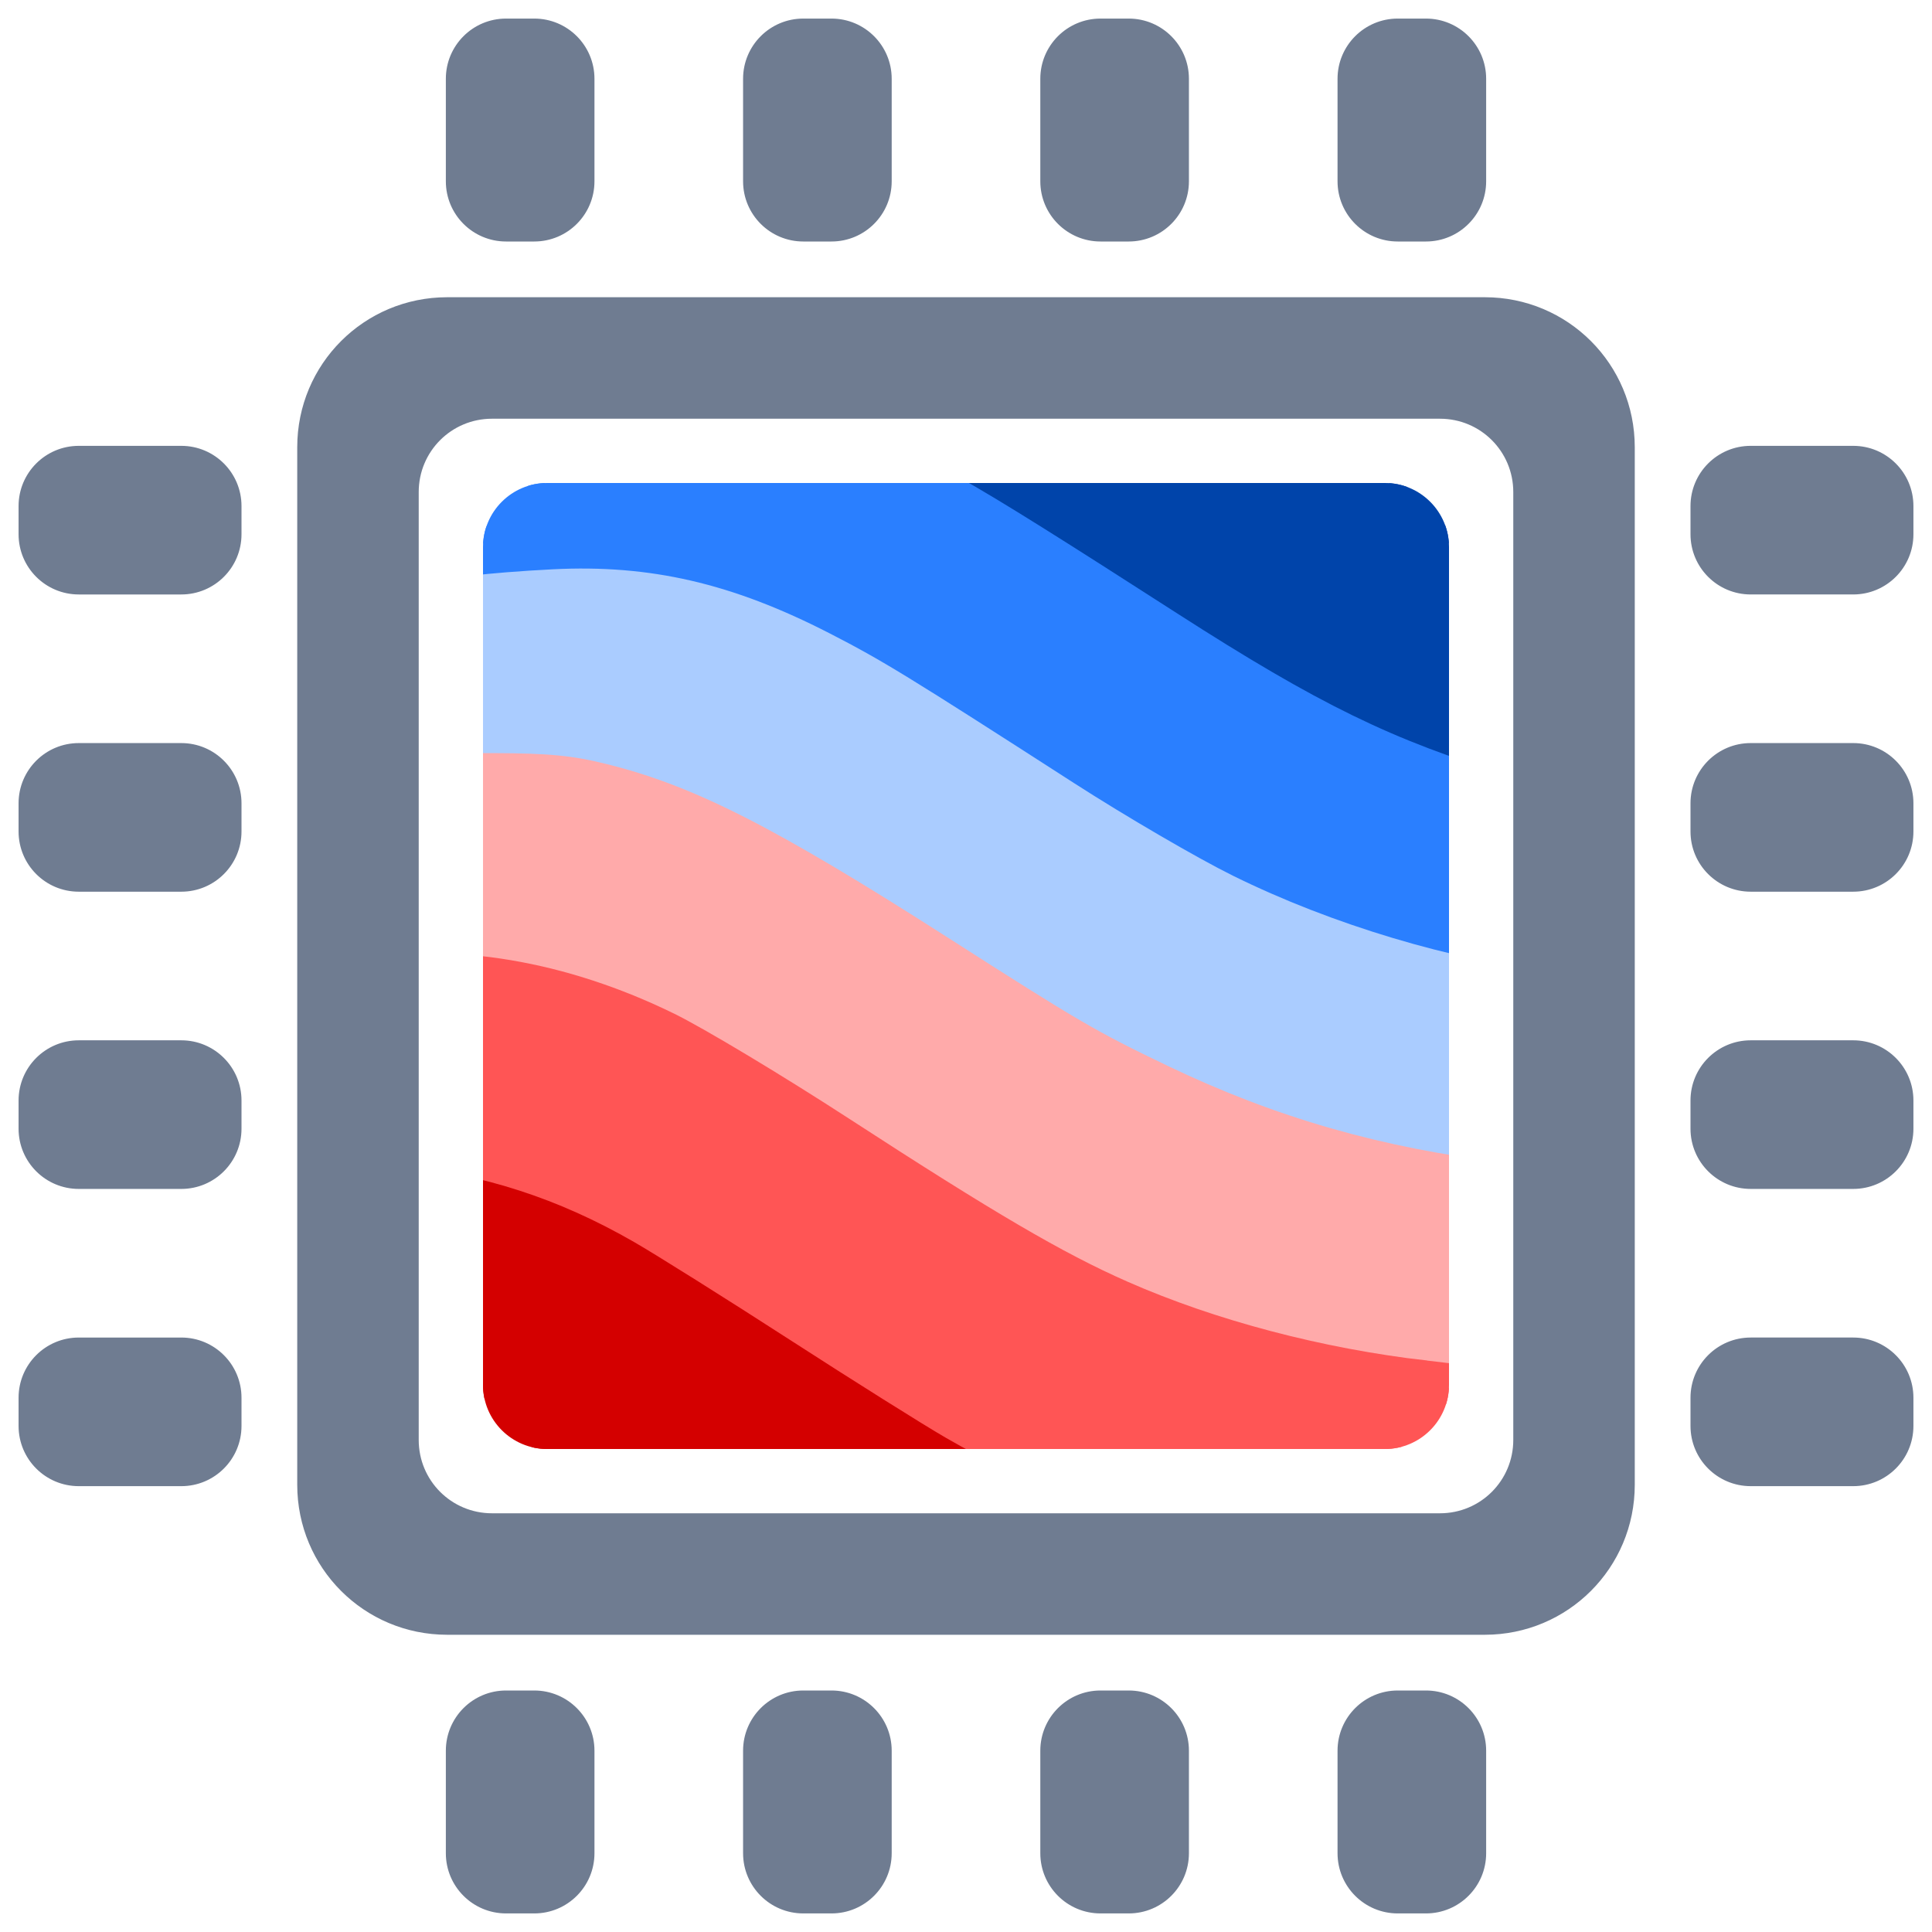
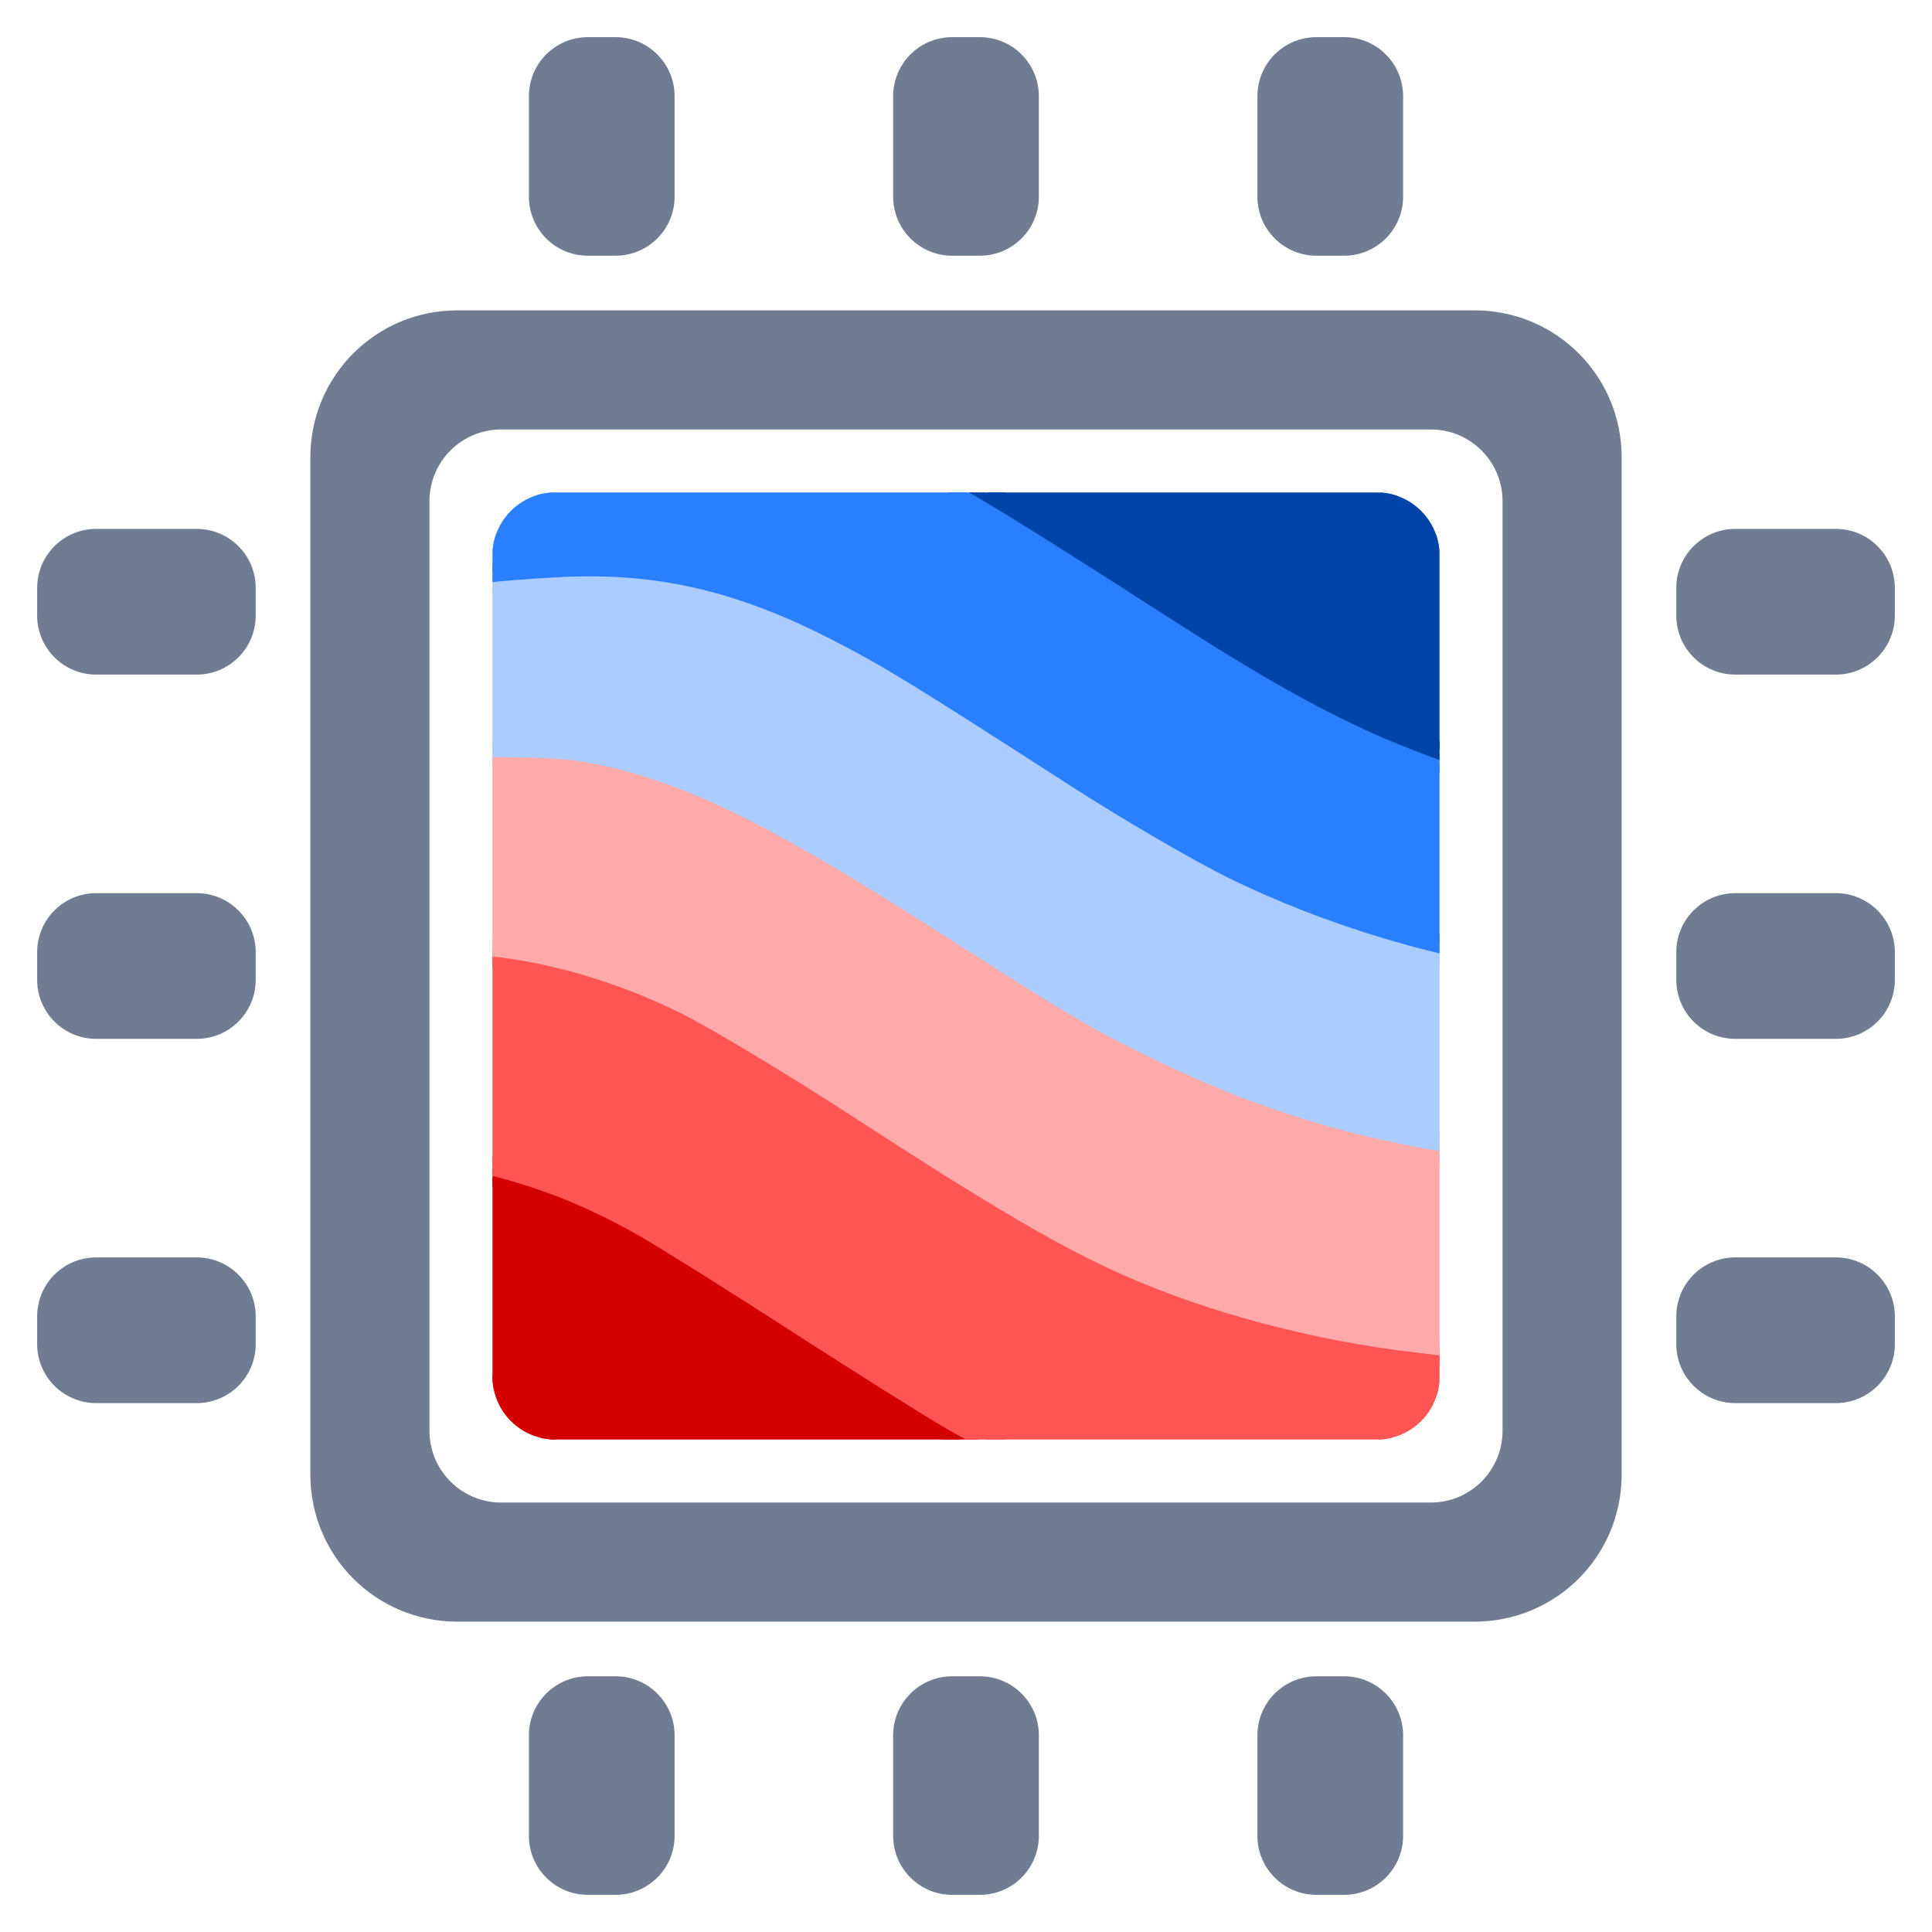
<svg xmlns="http://www.w3.org/2000/svg" width="260mm" height="260mm" viewBox="0 0 260 260" version="1.1" id="svg8">
  <defs id="defs2">
    <clipPath clipPathUnits="userSpaceOnUse" id="clipPath1107">
      <rect style="fill:none;fill-opacity:1;stroke:#ffff00;stroke-width:0.939" id="rect1109" width="113.859" height="113.859" x="611.328" y="-211.117" ry="7.558" transform="scale(-1,1)" />
    </clipPath>
    <clipPath clipPathUnits="userSpaceOnUse" id="clipPath1107-9">
      <rect style="fill:none;fill-opacity:1;stroke:#ffff00;stroke-width:0.939" id="rect1109-7" width="113.859" height="113.859" x="611.328" y="-211.117" ry="7.558" transform="scale(-1,1)" />
    </clipPath>
+     <clipPath clipPathUnits="userSpaceOnUse" id="clipPath1225">
+       <rect style="fill:none;fill-opacity:1;stroke:#ffff00;stroke-width:0.939" id="rect1227" width="113.859" height="113.859" x="611.328" y="-211.117" ry="7.558" transform="scale(-1,1)" />
+     </clipPath>
+     <clipPath clipPathUnits="userSpaceOnUse" id="clipPath1107-75-6">
+       <rect style="fill:none;fill-opacity:1;stroke:#ffff00;stroke-width:0.939" id="rect1109-3-2" width="113.859" height="113.859" x="611.328" y="-211.117" ry="7.558" transform="scale(-1,1)" />
+     </clipPath>
+     <clipPath clipPathUnits="userSpaceOnUse" id="clipPath1107-75-6-3">
+       <rect style="fill:none;fill-opacity:1;stroke:#ffff00;stroke-width:0.939" id="rect1109-3-2-6" width="113.859" height="113.859" x="611.328" y="-211.117" ry="7.558" transform="scale(-1,1)" />
+     </clipPath>
  </defs>
  <g id="layer1" transform="translate(774.0003,260.0771)">
-     <g id="g1553">
-       <path id="rect852" style="fill:#6f7c91;fill-opacity:1;stroke:#6f7c91;stroke-width:1.472" d="m -713.814,-219.341 c -10.775,0 -19.45,8.675 -19.45,19.45 v 139.627 c 0,10.775 8.675,19.45 19.45,19.45 h 139.627 c 10.775,0 19.45,-8.675 19.45,-19.45 V -199.891 c 0,-10.775 -8.675,-19.45 -19.45,-19.45 z m 6.033,14.878 h 127.561 c 5.876,0 10.606,4.73 10.606,10.606 v 127.561 c 0,5.876 -4.73,10.606 -10.606,10.606 h -127.561 c -5.876,0 -10.606,-4.73 -10.606,-10.606 V -193.858 c 0,-5.876 4.73,-10.606 10.606,-10.606 z" />
-       <g clip-path="url(#clipPath1107)" id="g839" transform="matrix(1.14176,0,0,1.14176,118.9899,45.96739)">
-         <path style="fill:#d40000;fill-opacity:1;fill-rule:nonzero;stroke:#d40000;stroke-width:2.203;stroke-linecap:round;stroke-miterlimit:4;stroke-dasharray:none" d="m -678.24,-78.208 c -12.225,-1.78 -24.591,-6.697 -34.574,-13.746 -6.108,-4.314 -14.554,-13.128 -18.989,-19.817 -3.683,-5.556 -7.936,-14.121 -8.834,-17.794 -0.367,-1.5 -0.287,-1.584 1.274,-1.339 0.916,0.144 3.501,0.403 5.745,0.575 4.702,0.362 12.304,2.361 17.775,4.675 5.627,2.38 14.55,7.663 27.1,16.045 13.323,8.898 21.678,13.787 29.328,17.159 6.3,2.777 14.921,5.727 20.21,6.915 l 3.497,0.785 -4.662,1.798 c -11.994,4.625 -26.34,6.422 -37.87,4.743 z" id="path971" />
-         <path style="fill:#ff5555;fill-opacity:1;fill-rule:nonzero;stroke:#ff5555;stroke-width:2.203;stroke-linecap:round;stroke-miterlimit:4;stroke-dasharray:none" d="m -639.788,-87.148 c -10.655,-2.791 -20.932,-6.993 -30.282,-12.379 -2.577,-1.485 -10.849,-6.68 -18.382,-11.545 -7.533,-4.865 -15.81,-10.061 -18.395,-11.546 -9.072,-5.215 -17.878,-8.065 -28.776,-9.313 l -6.083,-0.697 -1.041,-4.079 c -1.319,-5.169 -2.557,-16.525 -1.874,-17.193 0.281,-0.275 3.265,-0.803 6.631,-1.173 13.016,-1.431 25.783,1.375 38.983,8.567 2.689,1.465 10.032,6.082 16.318,10.261 19.328,12.847 28.508,17.968 39.695,22.145 9.793,3.657 24.663,6.821 32.05,6.821 1.605,0 2.918,0.215 2.918,0.478 0,0.967 -9.749,10.469 -13.987,13.633 -4.482,3.345 -11.18,7.473 -12.045,7.422 -0.267,-0.016 -2.845,-0.647 -5.73,-1.403 z" id="path973" />
-         <path style="fill:#ffaaaa;fill-opacity:1;fill-rule:nonzero;stroke:#ffaaaa;stroke-width:2.203;stroke-linecap:round;stroke-miterlimit:4;stroke-dasharray:none" d="m -613.801,-108.776 c -12.218,-1.401 -24.75,-4.703 -34.999,-9.222 -7.521,-3.316 -15.572,-8.031 -32.593,-19.089 -7.889,-5.125 -17.228,-10.732 -20.754,-12.46 -12.936,-6.339 -26.455,-8.609 -38.59,-6.48 l -4.205,0.738 0.29,-3.529 c 0.554,-6.736 0.835,-8.634 2.023,-13.694 l 1.194,-5.086 3.908,-0.731 c 6.102,-1.141 14.497,-1.425 20.099,-0.678 12.719,1.696 23.407,6.511 43.526,19.609 7.201,4.688 15.553,9.971 18.56,11.741 16.684,9.818 33.886,15.415 52.694,17.145 l 7.36,0.677 -1.111,2.818 c -1.8,4.566 -5.163,11.005 -7.951,15.222 -1.43,2.163 -2.645,3.899 -2.701,3.857 -0.056,-0.042 -3.093,-0.419 -6.751,-0.839 z" id="path975" />
-         <path style="fill:#aaccff;fill-opacity:1;fill-rule:nonzero;stroke:#aaccff;stroke-width:2.203;stroke-linecap:round;stroke-miterlimit:4;stroke-dasharray:none" d="m -604.528,-132.087 c -14.449,-1.707 -26.889,-5.279 -39.558,-11.36 -8.313,-3.99 -10.341,-5.173 -25.572,-14.923 -20.633,-13.208 -30.209,-18.078 -40.659,-20.68 -4.167,-1.038 -6.956,-1.309 -13.684,-1.332 -4.648,-0.016 -10.221,0.189 -12.385,0.454 -2.962,0.364 -4.552,0.978 -4.552,0.446 0,-1.144 5.74,-12.295 8.08,-15.939 2.509,-3.907 3.129,-4.166 12.431,-5.178 4.721,-0.514 7.649,-0.511 12.297,0.012 13.964,1.571 22.576,5.449 44.741,20.147 6.892,4.57 15.308,9.925 18.703,11.9 14.906,8.671 32.204,14.24 48.465,15.602 l 4.517,0.378 v 3.39 c 0,2.793 -1.2,10.094 -2.743,16.689 -0.358,1.53 -0.441,1.533 -10.079,0.394 z" id="path977" />
-         <path style="fill:#2a7fff;fill-opacity:1;fill-rule:nonzero;stroke:#2a7fff;stroke-width:2.203;stroke-linecap:round;stroke-miterlimit:4;stroke-dasharray:none" d="m -598.7,-154.543 c -11.982,-1.356 -26.074,-5.579 -37.591,-11.266 -4.167,-2.058 -12.559,-6.95 -18.65,-10.871 -19.676,-12.67 -22.63,-14.479 -28.882,-17.693 -11.648,-5.987 -21.487,-8.262 -33.187,-7.673 -3.686,0.186 -7.864,0.515 -9.283,0.733 l -2.581,0.395 1.28,-1.798 c 2.325,-3.264 9.821,-10.304 14.739,-13.841 l 4.84,-3.481 7.887,0.04 c 9.041,0.046 14.802,1.203 23.201,4.661 6.741,2.775 11.944,5.812 26.939,15.722 21.527,14.228 31.813,19.447 46.041,23.363 4.007,1.103 7.941,2.197 8.742,2.431 1.218,0.356 1.578,0.998 2.191,3.911 0.404,1.917 0.902,6.304 1.107,9.749 l 0.373,6.264 -1.399,-0.076 c -0.769,-0.042 -3.366,-0.298 -5.77,-0.57 z" id="path979" />
-         <path style="fill:#0044aa;fill-opacity:1;fill-rule:nonzero;stroke:#0044aa;stroke-width:2.203;stroke-linecap:round;stroke-miterlimit:4;stroke-dasharray:none" d="m -603.945,-177.71 c -13.525,-4.054 -22.246,-8.31 -38.756,-18.918 -26.597,-17.088 -29.547,-18.74 -39.048,-21.877 -5.4,-1.783 -12.879,-2.947 -19.524,-3.039 l -7.301,-0.224 7.761,-1.841 c 6.409,-1.521 13.942,-5.334 20.173,-6.344 6.867,-1.114 18.406,-1.097 25.392,0.035 23.309,3.78 44.459,19.39 55.231,40.766 2.571,5.101 6.53,12.283 6.53,13.434 0,0.919 -2.749,0.319 -10.458,-1.992 z" id="path981" />
+     <g id="layer1-1-6-7" transform="matrix(0.9803923,0,0,0.9803905,-12.62739,-2.550751)">
+       <path id="rect852-1-5" style="fill:#6f7c91;fill-opacity:1;stroke:#6f7c91;stroke-width:1.472" d="m -713.814,-219.341 c -10.775,0 -19.45,8.675 -19.45,19.45 v 139.627 c 0,10.775 8.675,19.45 19.45,19.45 h 139.627 c 10.775,0 19.45,-8.675 19.45,-19.45 V -199.891 c 0,-10.775 -8.675,-19.45 -19.45,-19.45 z m 6.033,14.878 h 127.561 c 5.876,0 10.606,4.73 10.606,10.606 v 127.561 c 0,5.876 -4.73,10.606 -10.606,10.606 h -127.561 c -5.876,0 -10.606,-4.73 -10.606,-10.606 V -193.858 c 0,-5.876 4.73,-10.606 10.606,-10.606 z" />
+       <g clip-path="url(#clipPath1107-75-6-3)" id="g839-2-8-3" transform="matrix(1.14176,0,0,1.14176,118.9899,45.96739)">
+         <path style="fill:#d40000;fill-opacity:1;fill-rule:nonzero;stroke:#d40000;stroke-width:2.203;stroke-linecap:round;stroke-miterlimit:4;stroke-dasharray:none" d="m -678.24,-78.208 c -12.225,-1.78 -24.591,-6.697 -34.574,-13.746 -6.108,-4.314 -14.554,-13.128 -18.989,-19.817 -3.683,-5.556 -7.936,-14.121 -8.834,-17.794 -0.367,-1.5 -0.287,-1.584 1.274,-1.339 0.916,0.144 3.501,0.403 5.745,0.575 4.702,0.362 12.304,2.361 17.775,4.675 5.627,2.38 14.55,7.663 27.1,16.045 13.323,8.898 21.678,13.787 29.328,17.159 6.3,2.777 14.921,5.727 20.21,6.915 l 3.497,0.785 -4.662,1.798 c -11.994,4.625 -26.34,6.422 -37.87,4.743 z" id="path971-7-7-5" />
+         <path style="fill:#ff5555;fill-opacity:1;fill-rule:nonzero;stroke:#ff5555;stroke-width:2.203;stroke-linecap:round;stroke-miterlimit:4;stroke-dasharray:none" d="m -639.788,-87.148 c -10.655,-2.791 -20.932,-6.993 -30.282,-12.379 -2.577,-1.485 -10.849,-6.68 -18.382,-11.545 -7.533,-4.865 -15.81,-10.061 -18.395,-11.546 -9.072,-5.215 -17.878,-8.065 -28.776,-9.313 l -6.083,-0.697 -1.041,-4.079 c -1.319,-5.169 -2.557,-16.525 -1.874,-17.193 0.281,-0.275 3.265,-0.803 6.631,-1.173 13.016,-1.431 25.783,1.375 38.983,8.567 2.689,1.465 10.032,6.082 16.318,10.261 19.328,12.847 28.508,17.968 39.695,22.145 9.793,3.657 24.663,6.821 32.05,6.821 1.605,0 2.918,0.215 2.918,0.478 0,0.967 -9.749,10.469 -13.987,13.633 -4.482,3.345 -11.18,7.473 -12.045,7.422 -0.267,-0.016 -2.845,-0.647 -5.73,-1.403 z" id="path973-0-9-6" />
+         <path style="fill:#ffaaaa;fill-opacity:1;fill-rule:nonzero;stroke:#ffaaaa;stroke-width:2.203;stroke-linecap:round;stroke-miterlimit:4;stroke-dasharray:none" d="m -613.801,-108.776 c -12.218,-1.401 -24.75,-4.703 -34.999,-9.222 -7.521,-3.316 -15.572,-8.031 -32.593,-19.089 -7.889,-5.125 -17.228,-10.732 -20.754,-12.46 -12.936,-6.339 -26.455,-8.609 -38.59,-6.48 l -4.205,0.738 0.29,-3.529 c 0.554,-6.736 0.835,-8.634 2.023,-13.694 l 1.194,-5.086 3.908,-0.731 c 6.102,-1.141 14.497,-1.425 20.099,-0.678 12.719,1.696 23.407,6.511 43.526,19.609 7.201,4.688 15.553,9.971 18.56,11.741 16.684,9.818 33.886,15.415 52.694,17.145 l 7.36,0.677 -1.111,2.818 c -1.8,4.566 -5.163,11.005 -7.951,15.222 -1.43,2.163 -2.645,3.899 -2.701,3.857 -0.056,-0.042 -3.093,-0.419 -6.751,-0.839 z" id="path975-9-2-2" />
+         <path style="fill:#aaccff;fill-opacity:1;fill-rule:nonzero;stroke:#aaccff;stroke-width:2.203;stroke-linecap:round;stroke-miterlimit:4;stroke-dasharray:none" d="m -604.528,-132.087 c -14.449,-1.707 -26.889,-5.279 -39.558,-11.36 -8.313,-3.99 -10.341,-5.173 -25.572,-14.923 -20.633,-13.208 -30.209,-18.078 -40.659,-20.68 -4.167,-1.038 -6.956,-1.309 -13.684,-1.332 -4.648,-0.016 -10.221,0.189 -12.385,0.454 -2.962,0.364 -4.552,0.978 -4.552,0.446 0,-1.144 5.74,-12.295 8.08,-15.939 2.509,-3.907 3.129,-4.166 12.431,-5.178 4.721,-0.514 7.649,-0.511 12.297,0.012 13.964,1.571 22.576,5.449 44.741,20.147 6.892,4.57 15.308,9.925 18.703,11.9 14.906,8.671 32.204,14.24 48.465,15.602 l 4.517,0.378 v 3.39 c 0,2.793 -1.2,10.094 -2.743,16.689 -0.358,1.53 -0.441,1.533 -10.079,0.394 z" id="path977-3-0-9" />
+         <path style="fill:#2a7fff;fill-opacity:1;fill-rule:nonzero;stroke:#2a7fff;stroke-width:2.203;stroke-linecap:round;stroke-miterlimit:4;stroke-dasharray:none" d="m -598.7,-154.543 c -11.982,-1.356 -26.074,-5.579 -37.591,-11.266 -4.167,-2.058 -12.559,-6.95 -18.65,-10.871 -19.676,-12.67 -22.63,-14.479 -28.882,-17.693 -11.648,-5.987 -21.487,-8.262 -33.187,-7.673 -3.686,0.186 -7.864,0.515 -9.283,0.733 l -2.581,0.395 1.28,-1.798 c 2.325,-3.264 9.821,-10.304 14.739,-13.841 l 4.84,-3.481 7.887,0.04 c 9.041,0.046 14.802,1.203 23.201,4.661 6.741,2.775 11.944,5.812 26.939,15.722 21.527,14.228 31.813,19.447 46.041,23.363 4.007,1.103 7.941,2.197 8.742,2.431 1.218,0.356 1.578,0.998 2.191,3.911 0.404,1.917 0.902,6.304 1.107,9.749 l 0.373,6.264 -1.399,-0.076 c -0.769,-0.042 -3.366,-0.298 -5.77,-0.57 z" id="path979-6-2-1" />
+         <path style="fill:#0044aa;fill-opacity:1;fill-rule:nonzero;stroke:#0044aa;stroke-width:2.203;stroke-linecap:round;stroke-miterlimit:4;stroke-dasharray:none" d="m -603.945,-177.71 c -13.525,-4.054 -22.246,-8.31 -38.756,-18.918 -26.597,-17.088 -29.547,-18.74 -39.048,-21.877 -5.4,-1.783 -12.879,-2.947 -19.524,-3.039 l -7.301,-0.224 7.761,-1.841 c 6.409,-1.521 13.942,-5.334 20.173,-6.344 6.867,-1.114 18.406,-1.097 25.392,0.035 23.309,3.78 44.459,19.39 55.231,40.766 2.571,5.101 6.53,12.283 6.53,13.434 0,0.919 -2.749,0.319 -10.458,-1.992 z" id="path981-0-3-2" />
      </g>
-       <g id="g1331" transform="translate(0,-2.500003)">
-         <a id="a1323">
-           <rect style="fill:#6f7c91;fill-opacity:1;stroke:#6f7c91;stroke-width:0.2" id="rect852-5-7" width="19.8" height="29.8" x="-713.9" y="-254.977" ry="8" />
-         </a>
-         <rect style="fill:#6f7c91;fill-opacity:1;stroke:#6f7c91;stroke-width:0.2" id="rect852-5-7-0" width="19.8" height="29.8" x="-673.9" y="-254.977" ry="8" />
-         <rect style="fill:#6f7c91;fill-opacity:1;stroke:#6f7c91;stroke-width:0.2" id="rect852-5-7-9" width="19.8" height="29.8" x="-633.9" y="-254.977" ry="8" />
-         <rect style="fill:#6f7c91;fill-opacity:1;stroke:#6f7c91;stroke-width:0.2" id="rect852-5-7-3" width="19.8" height="29.8" x="-593.9" y="-254.977" ry="8" />
-       </g>
-       <g id="g1174-6" transform="translate(30.00001,252.5)">
-         <rect style="fill:#6f7c91;fill-opacity:1;stroke:#6f7c91;stroke-width:0.2" id="rect852-5-7-06" width="19.8" height="29.8" x="-743.9" y="-284.977" ry="8" />
-         <rect style="fill:#6f7c91;fill-opacity:1;stroke:#6f7c91;stroke-width:0.2" id="rect852-5-7-0-2" width="19.8" height="29.8" x="-703.9" y="-284.977" ry="8" />
-         <rect style="fill:#6f7c91;fill-opacity:1;stroke:#6f7c91;stroke-width:0.2" id="rect852-5-7-9-6" width="19.8" height="29.8" x="-663.9" y="-284.977" ry="8" />
-         <rect style="fill:#6f7c91;fill-opacity:1;stroke:#6f7c91;stroke-width:0.2" id="rect852-5-7-3-1" width="19.8" height="29.8" x="-623.9" y="-284.977" ry="8" />
-       </g>
-       <g id="g1174-8" transform="rotate(-90,-532.7503,-271.3271)">
-         <rect style="fill:#6f7c91;fill-opacity:1;stroke:#6f7c91;stroke-width:0.2" id="rect852-5-7-7" width="19.8" height="29.8" x="-743.9" y="-284.977" ry="8" />
-         <rect style="fill:#6f7c91;fill-opacity:1;stroke:#6f7c91;stroke-width:0.2" id="rect852-5-7-0-9" width="19.8" height="29.8" x="-703.9" y="-284.977" ry="8" />
-         <rect style="fill:#6f7c91;fill-opacity:1;stroke:#6f7c91;stroke-width:0.2" id="rect852-5-7-9-2" width="19.8" height="29.8" x="-663.9" y="-284.977" ry="8" />
-         <rect style="fill:#6f7c91;fill-opacity:1;stroke:#6f7c91;stroke-width:0.2" id="rect852-5-7-3-0" width="19.8" height="29.8" x="-623.9" y="-284.977" ry="8" />
-       </g>
-       <g id="g1174-2" transform="rotate(90,-785.2503,-241.3271)">
-         <rect style="fill:#6f7c91;fill-opacity:1;stroke:#6f7c91;stroke-width:0.2" id="rect852-5-7-37" width="19.8" height="29.8" x="-743.9" y="-284.977" ry="8" />
-         <rect style="fill:#6f7c91;fill-opacity:1;stroke:#6f7c91;stroke-width:0.2" id="rect852-5-7-0-5" width="19.8" height="29.8" x="-703.9" y="-284.977" ry="8" />
-         <rect style="fill:#6f7c91;fill-opacity:1;stroke:#6f7c91;stroke-width:0.2" id="rect852-5-7-9-9" width="19.8" height="29.8" x="-663.9" y="-284.977" ry="8" />
-         <rect style="fill:#6f7c91;fill-opacity:1;stroke:#6f7c91;stroke-width:0.2" id="rect852-5-7-3-2" width="19.8" height="29.8" x="-623.9" y="-284.977" ry="8" />
-       </g>
+       <a id="a1323-7-7" transform="translate(10,-2.500003)">
+         <rect style="fill:#6f7c91;fill-opacity:1;stroke:#6f7c91;stroke-width:0.2" id="rect852-5-7-5-0" width="19.8" height="29.8" x="-713.9" y="-254.977" ry="8" />
+       </a>
+       <rect style="fill:#6f7c91;fill-opacity:1;stroke:#6f7c91;stroke-width:0.2" id="rect852-5-7-9-92-9" width="19.8" height="29.8" x="-653.9" y="-257.477" ry="8" />
+       <rect style="fill:#6f7c91;fill-opacity:1;stroke:#6f7c91;stroke-width:0.2" id="rect852-5-7-3-28-3" width="19.8" height="29.8" x="-603.9" y="-257.477" ry="8" />
+       <rect style="fill:#6f7c91;fill-opacity:1;stroke:#6f7c91;stroke-width:0.2" id="rect852-5-7-06-9-6" width="19.8" height="29.8" x="-703.9" y="-32.477" ry="8" />
+       <rect style="fill:#6f7c91;fill-opacity:1;stroke:#6f7c91;stroke-width:0.2" id="rect852-5-7-0-2-7-0" width="19.8" height="29.8" x="-653.9" y="-32.477" ry="8" />
+       <rect style="fill:#6f7c91;fill-opacity:1;stroke:#6f7c91;stroke-width:0.2" id="rect852-5-7-3-1-3-6" width="19.8" height="29.8" x="-603.9" y="-32.477" ry="8" />
+       <rect style="fill:#6f7c91;fill-opacity:1;stroke:#6f7c91;stroke-width:0.2" id="rect852-5-7-7-6-2" width="19.8" height="29.8" x="70.177" y="-546.4" ry="8" transform="rotate(-90)" />
+       <rect style="fill:#6f7c91;fill-opacity:1;stroke:#6f7c91;stroke-width:0.2" id="rect852-5-7-0-9-1-6" width="19.8" height="29.8" x="120.177" y="-546.4" ry="8" transform="rotate(-90)" />
+       <rect style="fill:#6f7c91;fill-opacity:1;stroke:#6f7c91;stroke-width:0.2" id="rect852-5-7-3-0-2-1" width="19.8" height="29.8" x="170.177" y="-546.4" ry="8" transform="rotate(-90)" />
+       <rect style="fill:#6f7c91;fill-opacity:1;stroke:#6f7c91;stroke-width:0.2" id="rect852-5-7-37-9-8" width="19.8" height="29.8" x="-189.977" y="741.6" ry="8" transform="rotate(90)" />
+       <rect style="fill:#6f7c91;fill-opacity:1;stroke:#6f7c91;stroke-width:0.2" id="rect852-5-7-9-9-3-7" width="19.8" height="29.8" x="-139.977" y="741.6" ry="8" transform="rotate(90)" />
+       <rect style="fill:#6f7c91;fill-opacity:1;stroke:#6f7c91;stroke-width:0.2" id="rect852-5-7-3-2-1-9" width="19.8" height="29.8" x="-89.977" y="741.6" ry="8" transform="rotate(90)" />
    </g>
  </g>
</svg>
